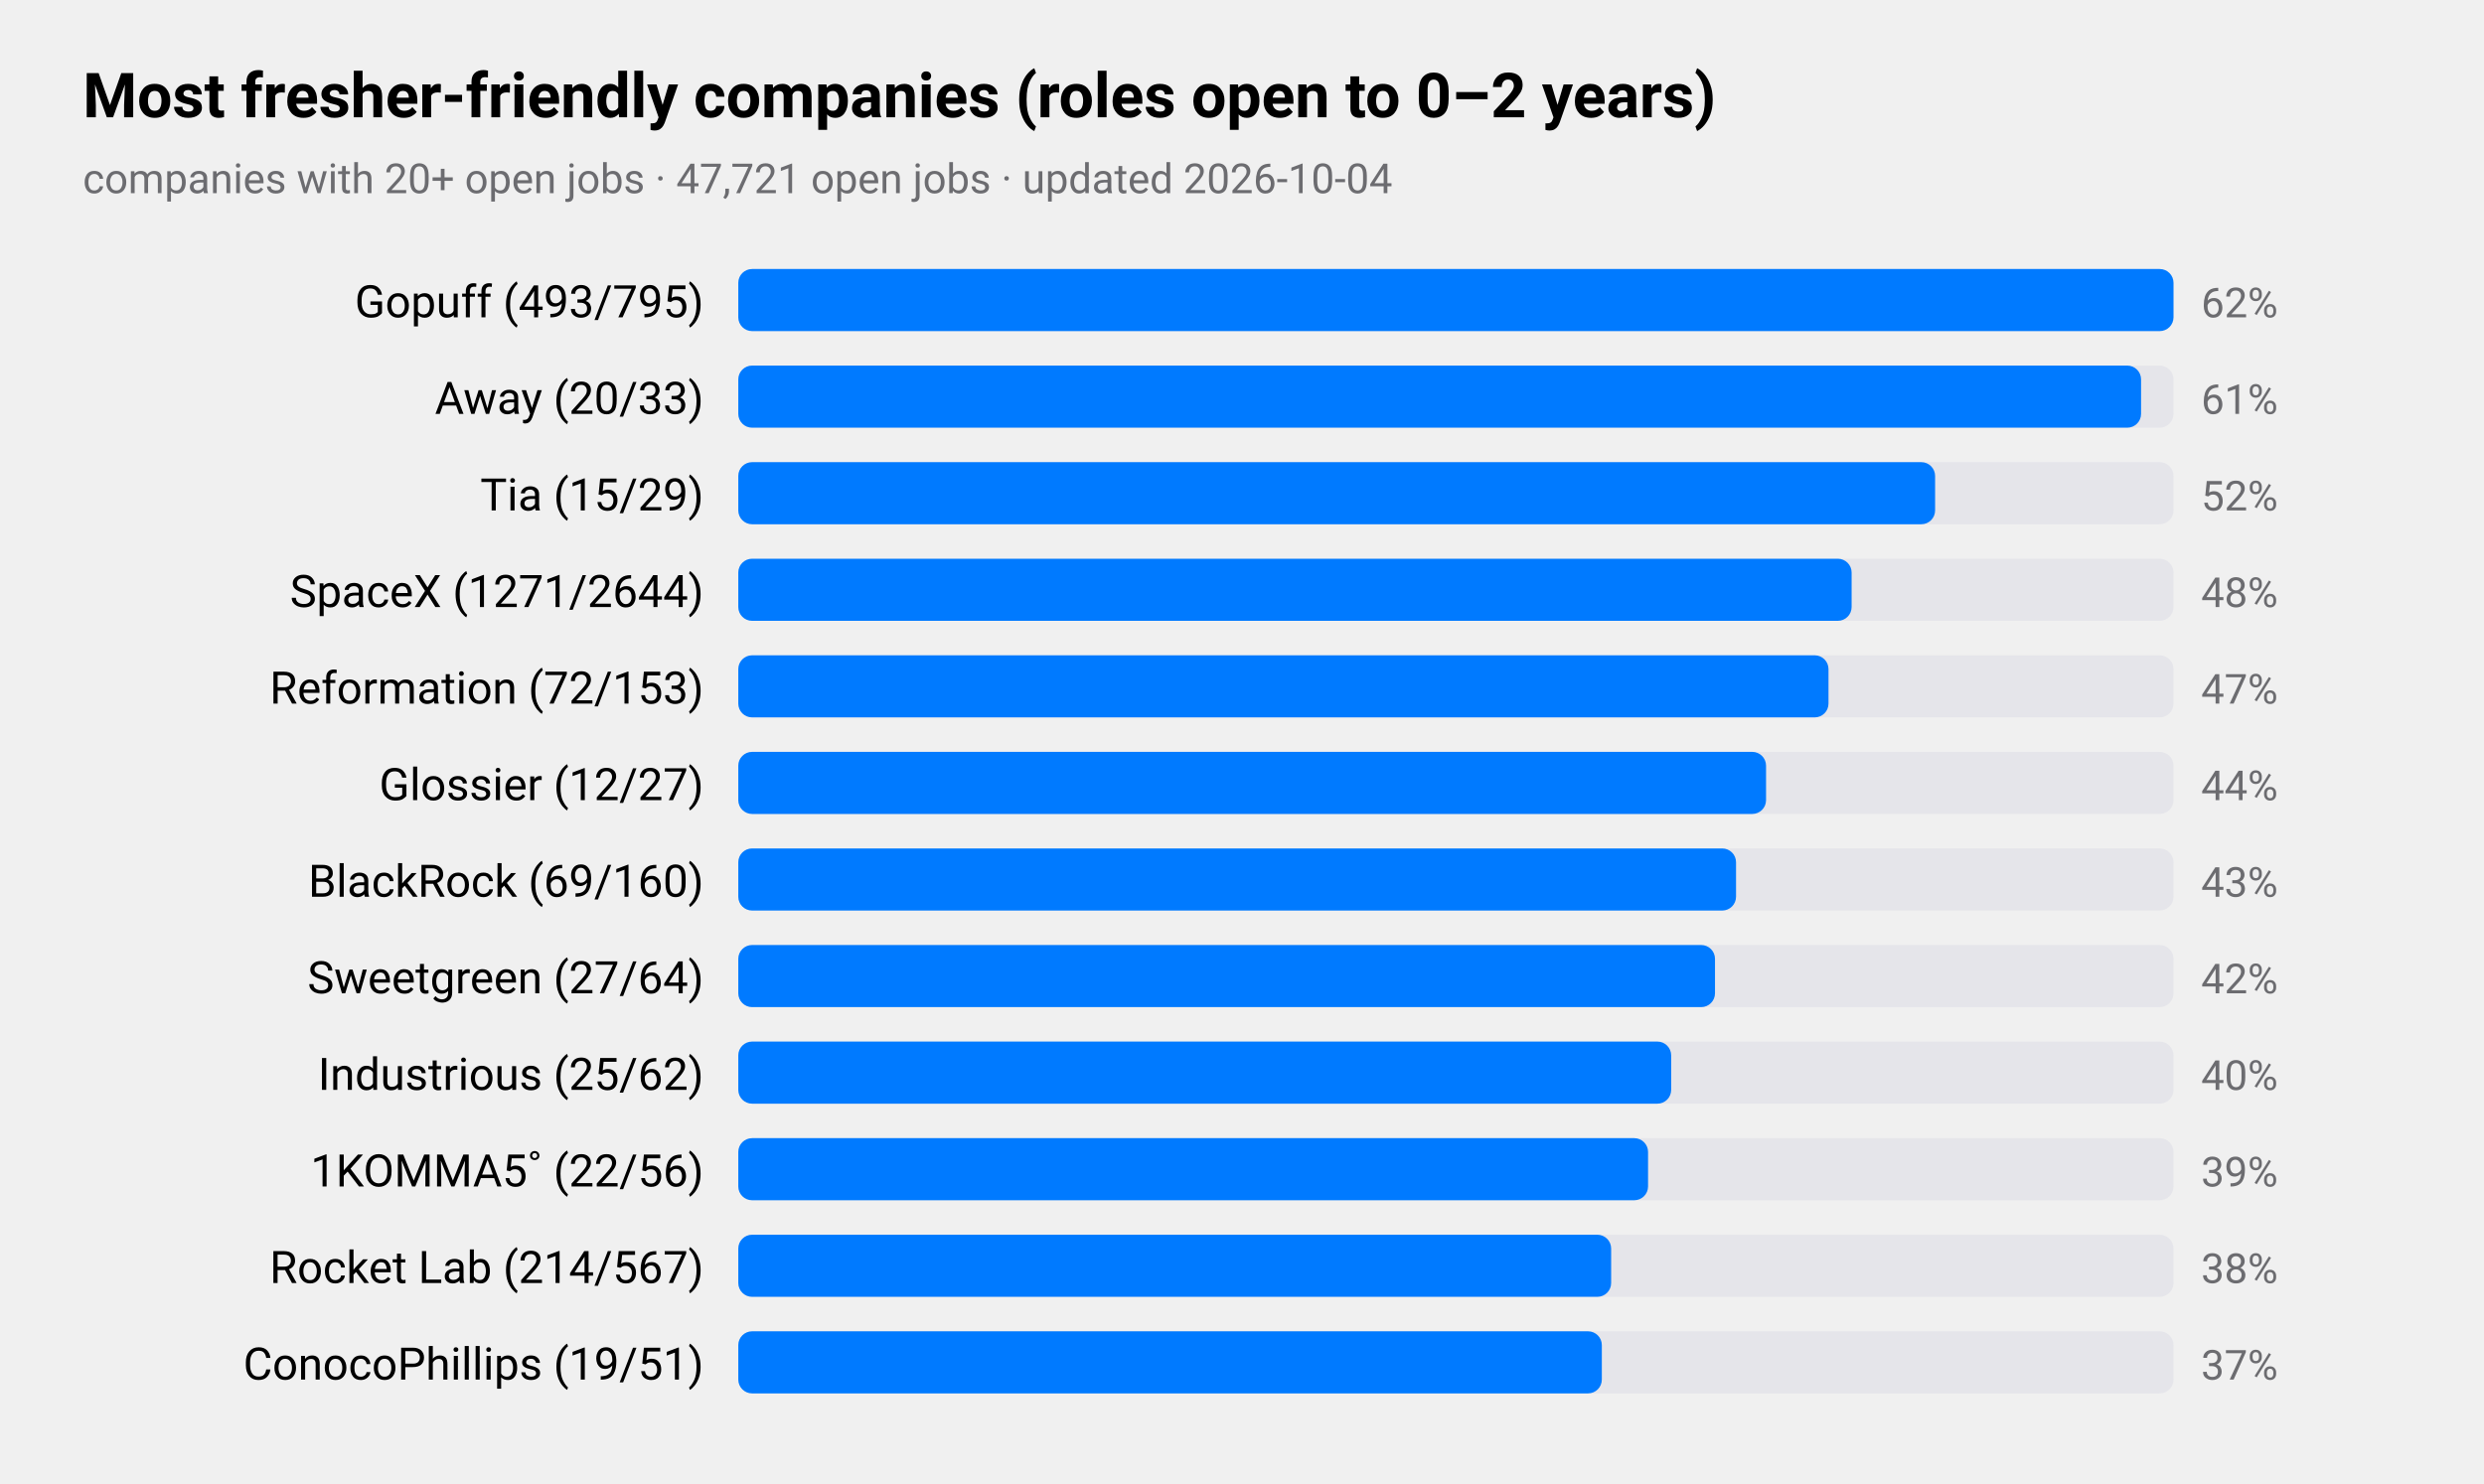
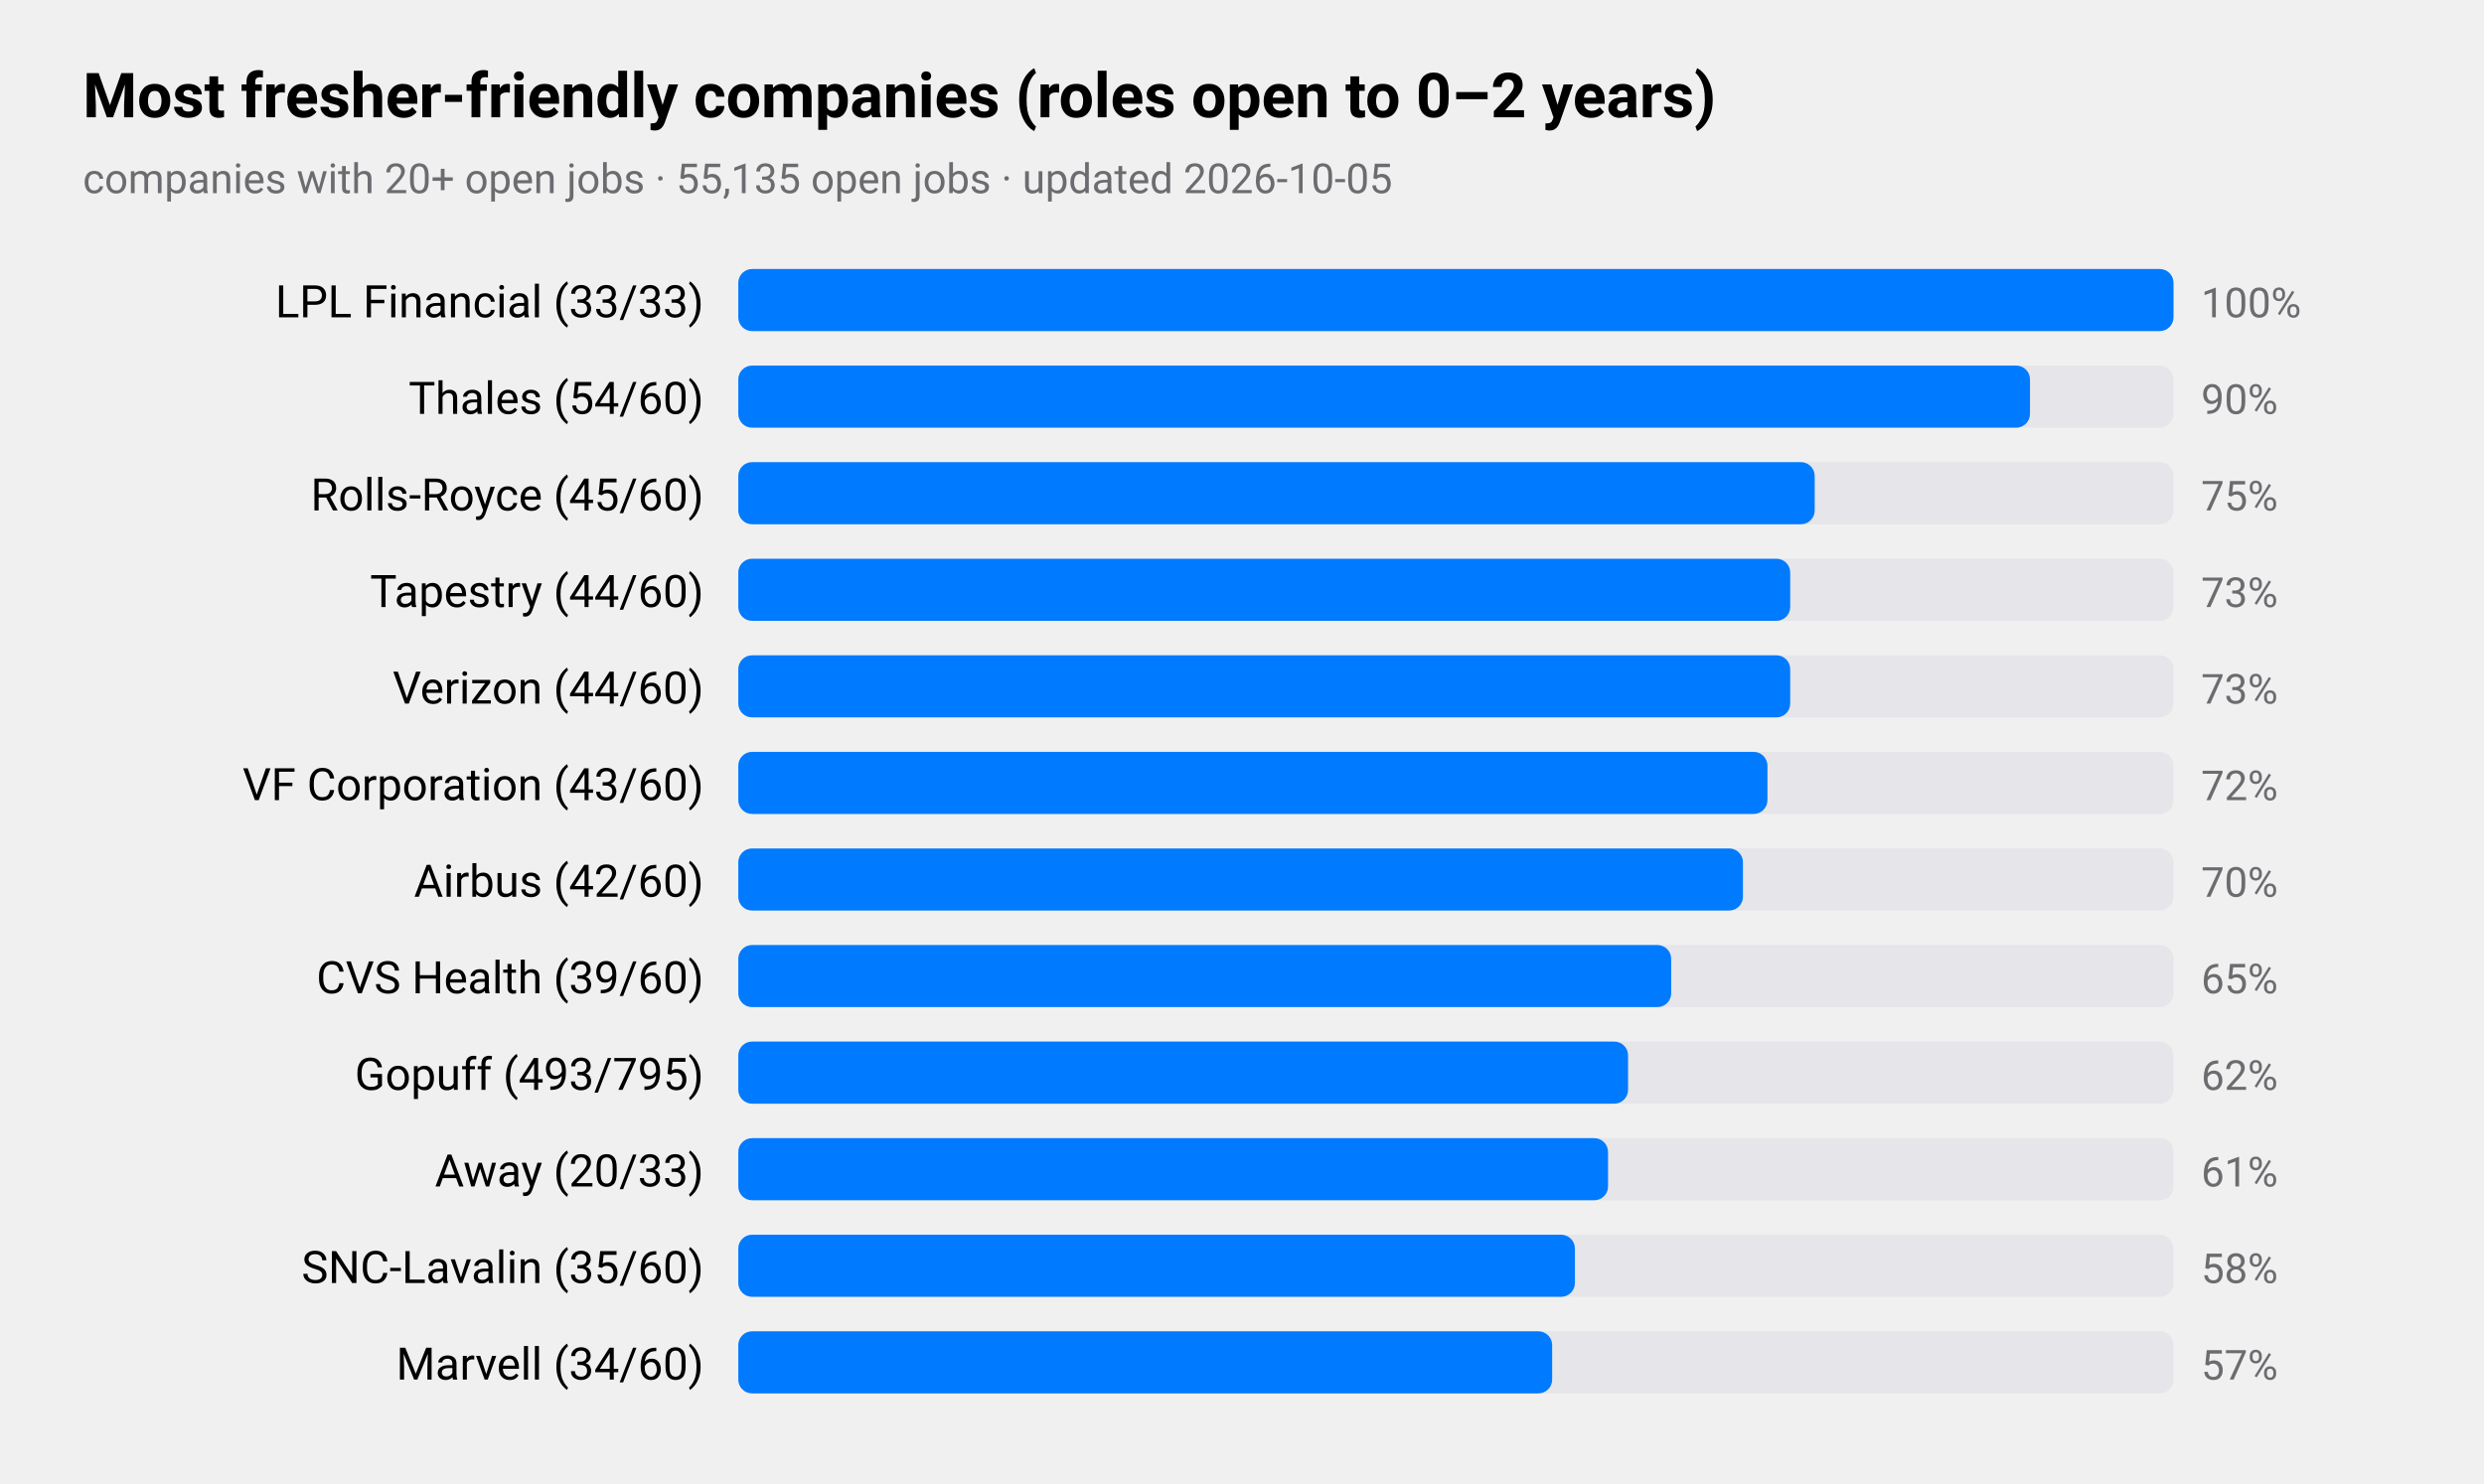
<svg xmlns="http://www.w3.org/2000/svg" viewBox="0 0 720 430" width="720" height="430" role="img" aria-label="Most fresher-friendly companies (roles open to 0–2 years)">
  <style>
text{font-family:-apple-system,BlinkMacSystemFont,"SF Pro Text","Helvetica Neue","Segoe UI",Roboto,sans-serif;fill:#000}
.sub,.val,.axis{fill:#6c6c70}.bar{fill:#007aff}.track{fill:#e5e5ea}.grid{stroke:#d1d1d6}
.l1{fill:none;stroke:#007aff;stroke-width:2.5}.d1{fill:#007aff}.l2{fill:none;stroke:#ff9500;stroke-width:2.5}.d2{fill:#ff9500}
.l3{fill:none;stroke:#34c759;stroke-width:2.5}.d3{fill:#34c759}.l4{fill:none;stroke:#af52de;stroke-width:2.5}.d4{fill:#af52de}
.l5{fill:none;stroke:#ff3b30;stroke-width:2.5}.d5{fill:#ff3b30}.l6{fill:none;stroke:#00b8d4;stroke-width:2.5}.d6{fill:#00b8d4}
@media(prefers-color-scheme:dark){text{fill:#fff}.sub,.val,.axis{fill:#98989d}.bar{fill:#0a84ff}.track{fill:#2c2c2e}.grid{stroke:#38383a}
.l1{stroke:#0a84ff}.d1{fill:#0a84ff}.l2{stroke:#ff9f0a}.d2{fill:#ff9f0a}
.l3{stroke:#30d158}.d3{fill:#30d158}.l4{stroke:#bf5af2}.d4{fill:#bf5af2}.l5{stroke:#ff453a}.d5{fill:#ff453a}.l6{stroke:#40cbe0}.d6{fill:#40cbe0}}
</style>
  <text x="24" y="34" font-size="18" font-weight="600">Most fresher-friendly companies (roles open to 0–2 years)</text>
-   <text class="sub" x="24" y="56" font-size="12">companies with 20+ open jobs · 47,721 open jobs · updated 2026-10-04</text>
-   <text x="204" y="92" font-size="13" text-anchor="end">Gopuff (493/795)</text>
+   <text class="sub" x="24" y="56" font-size="12">companies with 20+ open jobs · 55,135 open jobs · updated 2026-10-05</text>
+   <text x="204" y="92" font-size="13" text-anchor="end">LPL Financial (33/33)</text>
  <rect class="track" x="214" y="78" width="416" height="18" rx="4" />
  <rect class="bar" x="214" y="78" width="416.0" height="18" rx="4" />
-   <text class="val" x="638" y="92" font-size="12">62%</text>
-   <text x="204" y="120" font-size="13" text-anchor="end">Away (20/33)</text>
+   <text class="val" x="638" y="92" font-size="12">100%</text>
+   <text x="204" y="120" font-size="13" text-anchor="end">Thales (54/60)</text>
  <rect class="track" x="214" y="106" width="416" height="18" rx="4" />
-   <rect class="bar" x="214" y="106" width="406.6" height="18" rx="4" />
-   <text class="val" x="638" y="120" font-size="12">61%</text>
-   <text x="204" y="148" font-size="13" text-anchor="end">Tia (15/29)</text>
+   <rect class="bar" x="214" y="106" width="374.4" height="18" rx="4" />
+   <text class="val" x="638" y="120" font-size="12">90%</text>
+   <text x="204" y="148" font-size="13" text-anchor="end">Rolls-Royce (45/60)</text>
  <rect class="track" x="214" y="134" width="416" height="18" rx="4" />
-   <rect class="bar" x="214" y="134" width="346.9" height="18" rx="4" />
-   <text class="val" x="638" y="148" font-size="12">52%</text>
-   <text x="204" y="176" font-size="13" text-anchor="end">SpaceX (1271/2644)</text>
+   <rect class="bar" x="214" y="134" width="312.0" height="18" rx="4" />
+   <text class="val" x="638" y="148" font-size="12">75%</text>
+   <text x="204" y="176" font-size="13" text-anchor="end">Tapestry (44/60)</text>
  <rect class="track" x="214" y="162" width="416" height="18" rx="4" />
-   <rect class="bar" x="214" y="162" width="322.7" height="18" rx="4" />
-   <text class="val" x="638" y="176" font-size="12">48%</text>
-   <text x="204" y="204" font-size="13" text-anchor="end">Reformation (72/153)</text>
+   <rect class="bar" x="214" y="162" width="304.9" height="18" rx="4" />
+   <text class="val" x="638" y="176" font-size="12">73%</text>
+   <text x="204" y="204" font-size="13" text-anchor="end">Verizon (44/60)</text>
  <rect class="track" x="214" y="190" width="416" height="18" rx="4" />
-   <rect class="bar" x="214" y="190" width="316.0" height="18" rx="4" />
-   <text class="val" x="638" y="204" font-size="12">47%</text>
-   <text x="204" y="232" font-size="13" text-anchor="end">Glossier (12/27)</text>
+   <rect class="bar" x="214" y="190" width="304.9" height="18" rx="4" />
+   <text class="val" x="638" y="204" font-size="12">73%</text>
+   <text x="204" y="232" font-size="13" text-anchor="end">VF Corporation (43/60)</text>
  <rect class="track" x="214" y="218" width="416" height="18" rx="4" />
-   <rect class="bar" x="214" y="218" width="297.9" height="18" rx="4" />
-   <text class="val" x="638" y="232" font-size="12">44%</text>
-   <text x="204" y="260" font-size="13" text-anchor="end">BlackRock (69/160)</text>
+   <rect class="bar" x="214" y="218" width="298.3" height="18" rx="4" />
+   <text class="val" x="638" y="232" font-size="12">72%</text>
+   <text x="204" y="260" font-size="13" text-anchor="end">Airbus (42/60)</text>
  <rect class="track" x="214" y="246" width="416" height="18" rx="4" />
-   <rect class="bar" x="214" y="246" width="289.2" height="18" rx="4" />
-   <text class="val" x="638" y="260" font-size="12">43%</text>
-   <text x="204" y="288" font-size="13" text-anchor="end">Sweetgreen (27/64)</text>
+   <rect class="bar" x="214" y="246" width="291.2" height="18" rx="4" />
+   <text class="val" x="638" y="260" font-size="12">70%</text>
+   <text x="204" y="288" font-size="13" text-anchor="end">CVS Health (39/60)</text>
  <rect class="track" x="214" y="274" width="416" height="18" rx="4" />
-   <rect class="bar" x="214" y="274" width="283.1" height="18" rx="4" />
-   <text class="val" x="638" y="288" font-size="12">42%</text>
-   <text x="204" y="316" font-size="13" text-anchor="end">Industrious (25/62)</text>
+   <rect class="bar" x="214" y="274" width="270.4" height="18" rx="4" />
+   <text class="val" x="638" y="288" font-size="12">65%</text>
+   <text x="204" y="316" font-size="13" text-anchor="end">Gopuff (493/795)</text>
  <rect class="track" x="214" y="302" width="416" height="18" rx="4" />
-   <rect class="bar" x="214" y="302" width="270.4" height="18" rx="4" />
-   <text class="val" x="638" y="316" font-size="12">40%</text>
-   <text x="204" y="344" font-size="13" text-anchor="end">1KOMMA5˚ (22/56)</text>
+   <rect class="bar" x="214" y="302" width="257.9" height="18" rx="4" />
+   <text class="val" x="638" y="316" font-size="12">62%</text>
+   <text x="204" y="344" font-size="13" text-anchor="end">Away (20/33)</text>
  <rect class="track" x="214" y="330" width="416" height="18" rx="4" />
-   <rect class="bar" x="214" y="330" width="263.7" height="18" rx="4" />
-   <text class="val" x="638" y="344" font-size="12">39%</text>
-   <text x="204" y="372" font-size="13" text-anchor="end">Rocket Lab (214/567)</text>
+   <rect class="bar" x="214" y="330" width="252.1" height="18" rx="4" />
+   <text class="val" x="638" y="344" font-size="12">61%</text>
+   <text x="204" y="372" font-size="13" text-anchor="end">SNC-Lavalin (35/60)</text>
  <rect class="track" x="214" y="358" width="416" height="18" rx="4" />
-   <rect class="bar" x="214" y="358" width="253.0" height="18" rx="4" />
-   <text class="val" x="638" y="372" font-size="12">38%</text>
-   <text x="204" y="400" font-size="13" text-anchor="end">ConocoPhillips (19/51)</text>
+   <rect class="bar" x="214" y="358" width="242.5" height="18" rx="4" />
+   <text class="val" x="638" y="372" font-size="12">58%</text>
+   <text x="204" y="400" font-size="13" text-anchor="end">Marvell (34/60)</text>
  <rect class="track" x="214" y="386" width="416" height="18" rx="4" />
-   <rect class="bar" x="214" y="386" width="250.3" height="18" rx="4" />
-   <text class="val" x="638" y="400" font-size="12">37%</text>
+   <rect class="bar" x="214" y="386" width="235.9" height="18" rx="4" />
+   <text class="val" x="638" y="400" font-size="12">57%</text>
</svg>
